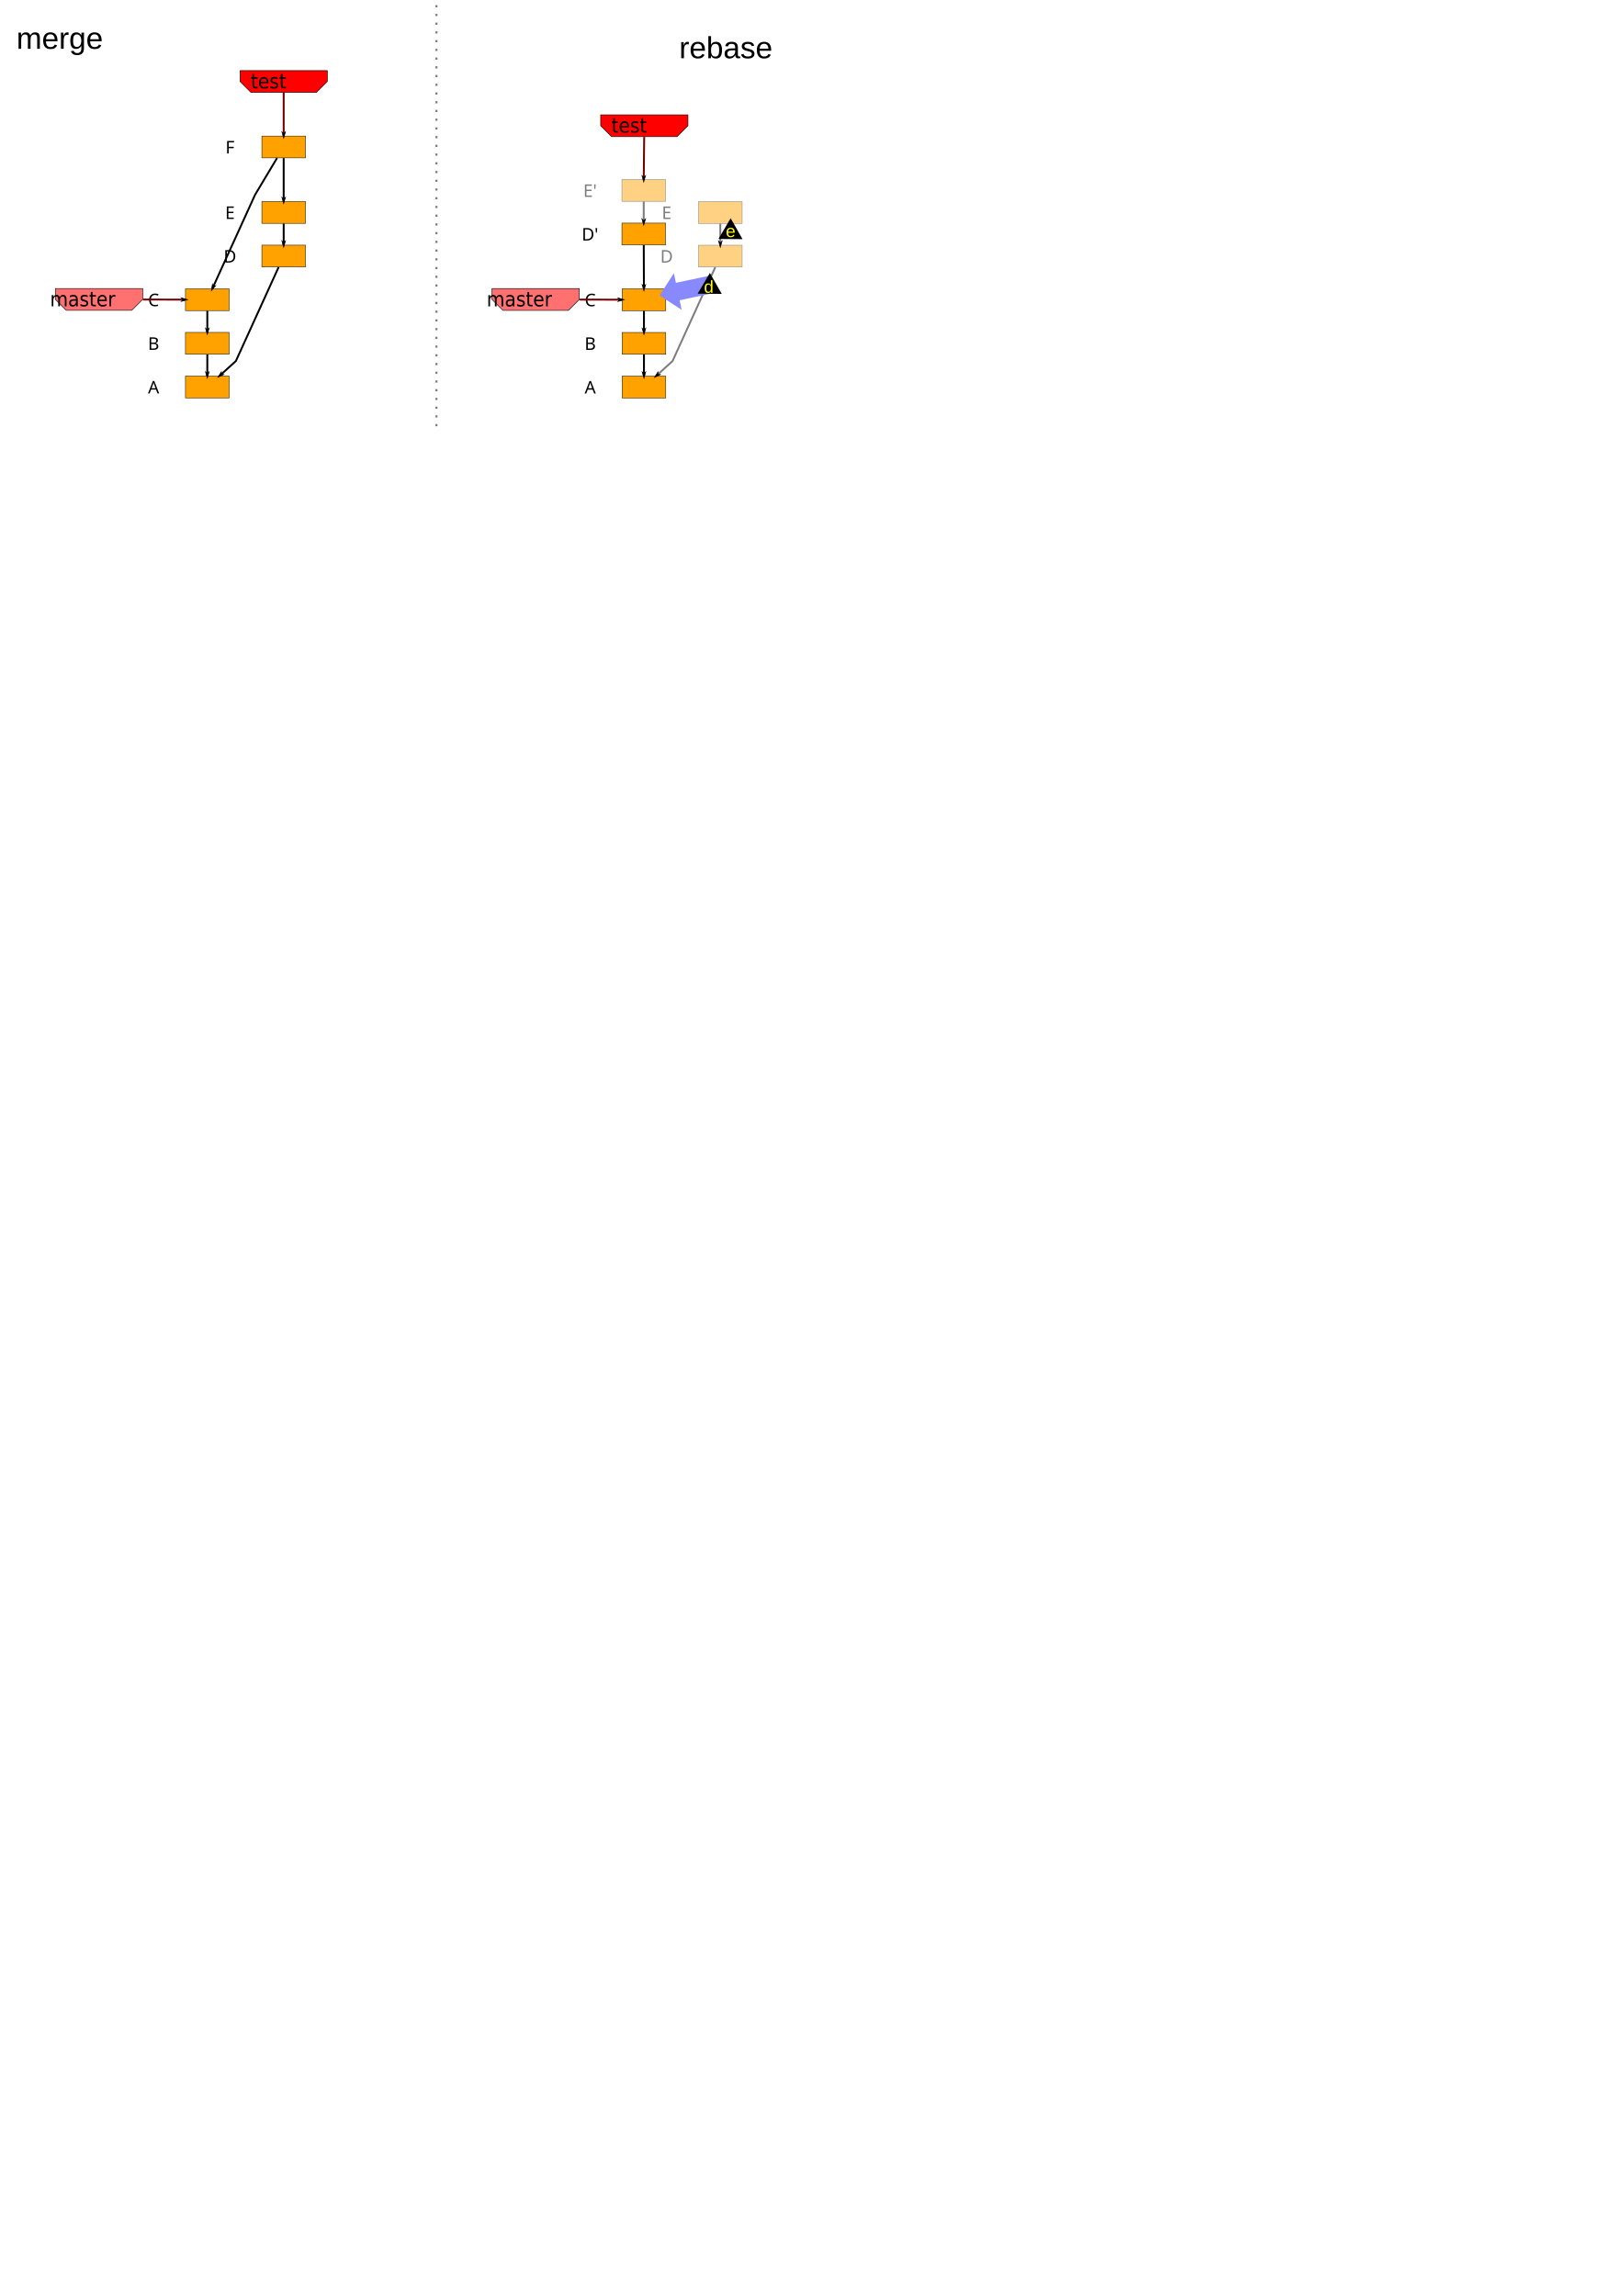
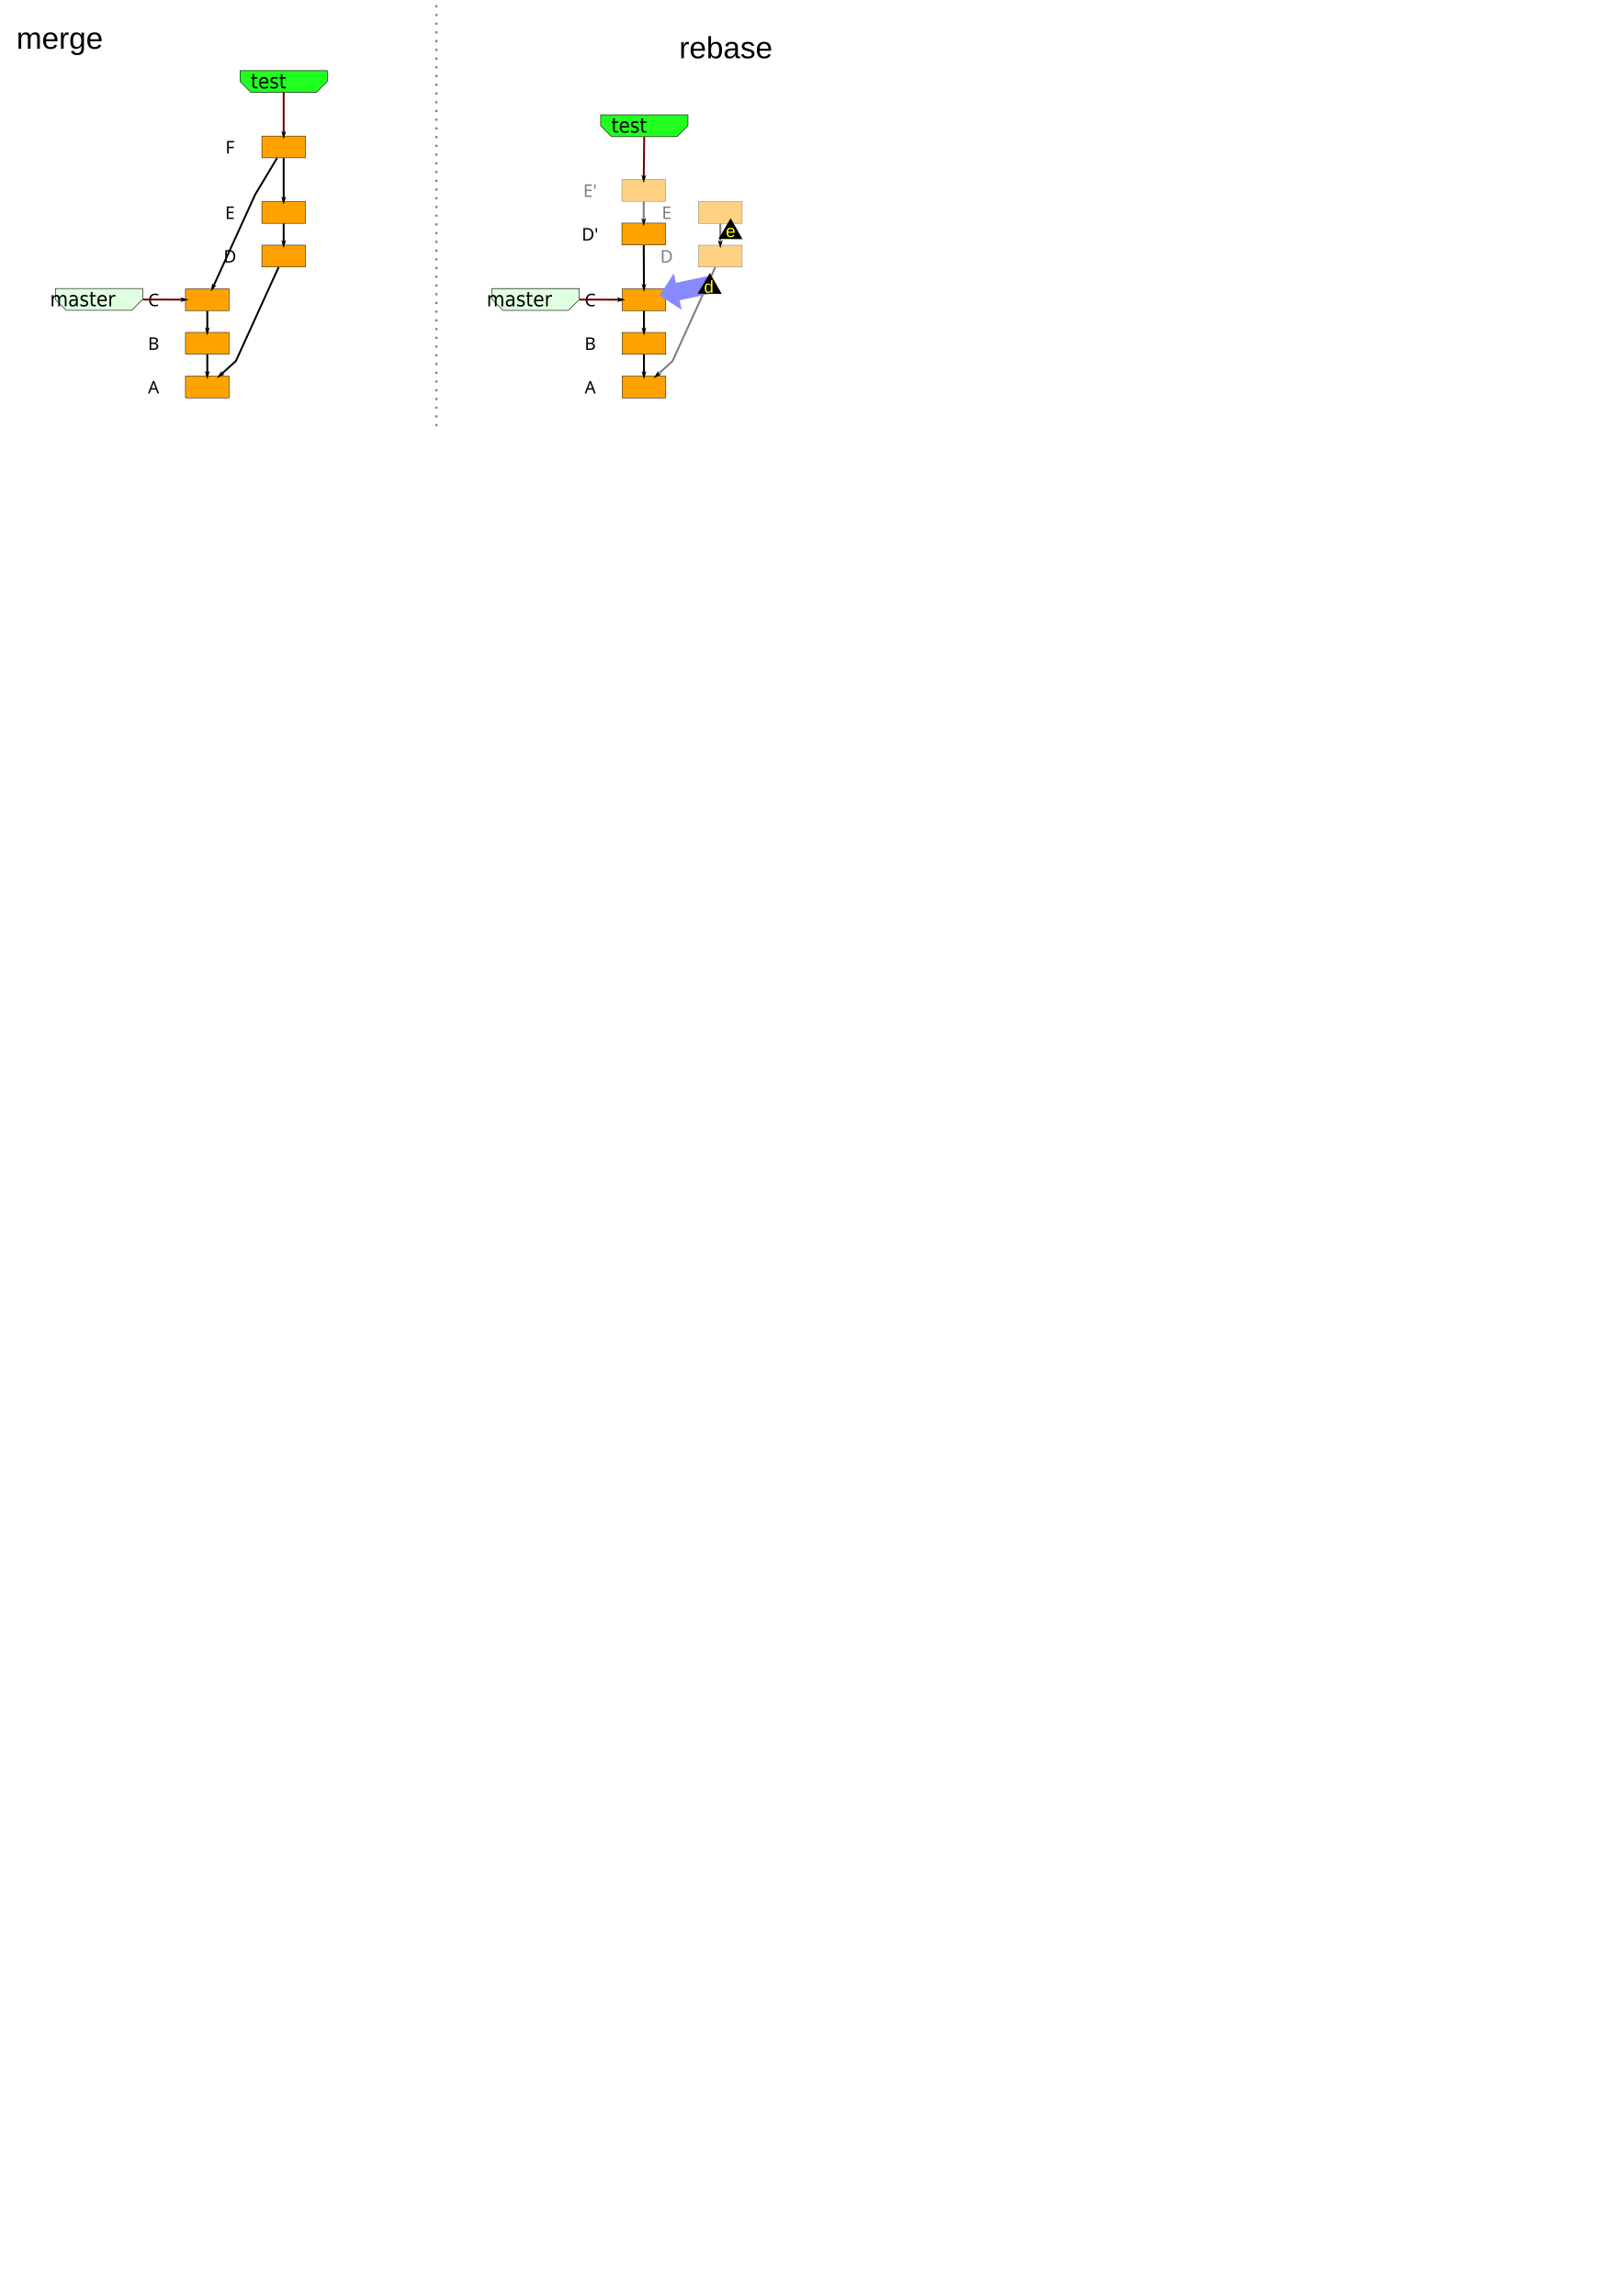
<svg xmlns="http://www.w3.org/2000/svg" width="744.094" height="1052.362" id="svg1317">
  <defs id="defs1319">
    <marker orient="auto" refY="0.0" refX="0.0" id="Arrow1Sstart" style="overflow:visible">
      <path id="path4028" d="M 0.0,0.0 L 5.0,-5.0 L -12.5,0.0 L 5.0,5.0 L 0.0,0.0 z " style="fill-rule:evenodd;stroke:#000000;stroke-width:1.0pt;marker-start:none" transform="scale(0.2) translate(6,0)" />
    </marker>
    <marker orient="auto" refY="0.0" refX="0.0" id="Arrow1Mstart" style="overflow:visible">
      <path id="path4034" d="M 0.0,0.0 L 5.0,-5.0 L -12.5,0.0 L 5.0,5.0 L 0.0,0.0 z " style="fill-rule:evenodd;stroke:#000000;stroke-width:1.0pt;marker-start:none" transform="scale(0.4) translate(10,0)" />
    </marker>
    <marker orient="auto" refY="0.0" refX="0.0" id="Arrow1Send" style="overflow:visible;">
      <path id="path4025" d="M 0.0,0.0 L 5.0,-5.0 L -12.5,0.0 L 5.0,5.0 L 0.0,0.0 z " style="fill-rule:evenodd;stroke:#000000;stroke-width:1.0pt;marker-start:none;" transform="scale(0.2) rotate(180) translate(6,0)" />
    </marker>
    <marker orient="auto" refY="0.0" refX="0.0" id="Arrow2Mend" style="overflow:visible;">
      <path id="path4013" style="font-size:12.0;fill-rule:evenodd;stroke-width:0.625;stroke-linejoin:round;" d="M 8.719,4.034 L -2.207,0.016 L 8.719,-4.002 C 6.973,-1.63 6.983,1.616 8.719,4.034 z " transform="scale(0.6) rotate(180) translate(0,0)" />
    </marker>
    <marker orient="auto" refY="0.0" refX="0.0" id="Arrow1Mend" style="overflow:visible;">
      <path id="path4031" d="M 0.0,0.0 L 5.0,-5.0 L -12.5,0.0 L 5.0,5.0 L 0.0,0.0 z " style="fill-rule:evenodd;stroke:#000000;stroke-width:1.0pt;marker-start:none;" transform="scale(0.4) rotate(180) translate(10,0)" />
    </marker>
    <marker orient="auto" refY="0.0" refX="0.0" id="Arrow2Mstart" style="overflow:visible">
      <path id="path4016" style="font-size:12.0;fill-rule:evenodd;stroke-width:0.625;stroke-linejoin:round" d="M 8.719,4.034 L -2.207,0.016 L 8.719,-4.002 C 6.973,-1.63 6.983,1.616 8.719,4.034 z " transform="scale(0.6) translate(0,0)" />
    </marker>
    <marker orient="auto" refY="0.0" refX="0.0" id="Arrow1Lstart" style="overflow:visible">
      <path id="path4040" d="M 0.0,0.0 L 5.0,-5.0 L -12.5,0.0 L 5.0,5.0 L 0.0,0.0 z " style="fill-rule:evenodd;stroke:#000000;stroke-width:1.0pt;marker-start:none" transform="scale(0.8) translate(12.5,0)" />
    </marker>
  </defs>
  <g id="layer1" style="opacity:1">
    <rect style="fill:none;fill-opacity:0;stroke:none;stroke-width:1;stroke-linecap:butt;stroke-linejoin:bevel;stroke-miterlimit:4;stroke-dasharray:none;stroke-dashoffset:0;stroke-opacity:1" id="bg" width="400" height="200" x="0" y="0" rx="1" ry="1" />
    <rect style="fill:black;fill-opacity:0.75;stroke:black;stroke-width:0.5;stroke-linecap:butt;stroke-linejoin:miter;stroke-miterlimit:4;stroke-dasharray:none;stroke-dashoffset:0;stroke-opacity:1" id="rect2855" width="0" height="1" x="217" y="77.362" rx="19.921" ry="1" />
    <g style="opacity:1" id="g2482" transform="translate(59.83769,54.95543)">
      <path id="path2484" d="M 45.162,77.407 L 45.162,87.407 L 25.162,87.407 L 25.162,77.407 L 45.162,77.407 z" style="opacity:1;fill:#ffa200;fill-opacity:1;fill-rule:evenodd;stroke:#000000;stroke-width:0.207;stroke-linecap:butt;stroke-linejoin:miter;stroke-miterlimit:4;stroke-dasharray:none;stroke-opacity:1" />
      <text id="text2486" y="85.389" x="35.022" style="font-size:22px;font-style:normal;font-weight:normal;line-height:125%;fill:#000000;fill-opacity:1;stroke:none;stroke-width:1pt;stroke-linecap:butt;stroke-linejoin:miter;stroke-opacity:1;font-family:Bitstream Vera Sans" xml:space="preserve">
        <tspan id="tspan2488" style="font-size:8px;font-style:normal;font-variant:normal;font-weight:normal;font-stretch:normal;text-align:center;line-height:125%;writing-mode:lr-tb;text-anchor:middle;font-family:Sans;-inkscape-font-specification:Sans" y="85.389" x="35.022">C</tspan>
      </text>
    </g>
    <g style="opacity:1" id="g2490" transform="translate(59.83769,74.95543)">
      <path id="path2492" d="M 45.162,77.407 L 45.162,87.407 L 25.162,87.407 L 25.162,77.407 L 45.162,77.407 z" style="opacity:1;fill:#ffa200;fill-opacity:1;fill-rule:evenodd;stroke:#000000;stroke-width:0.207;stroke-linecap:butt;stroke-linejoin:miter;stroke-miterlimit:4;stroke-dasharray:none;stroke-opacity:1" />
      <text id="text2494" y="85.389" x="35.022" style="font-size:22px;font-style:normal;font-weight:normal;line-height:125%;fill:#000000;fill-opacity:1;stroke:none;stroke-width:1pt;stroke-linecap:butt;stroke-linejoin:miter;stroke-opacity:1;font-family:Bitstream Vera Sans" xml:space="preserve">
        <tspan id="tspan2496" style="font-size:8px;font-style:normal;font-variant:normal;font-weight:normal;font-stretch:normal;text-align:center;line-height:125%;writing-mode:lr-tb;text-anchor:middle;font-family:Sans;-inkscape-font-specification:Sans" y="85.389" x="35.022">B</tspan>
      </text>
    </g>
    <path style="opacity:1;fill:none;fill-opacity:0.75;fill-rule:evenodd;stroke:#000000;stroke-width:0.864;stroke-linecap:butt;stroke-linejoin:miter;marker-start:url(#Arrow1Sstart);marker-end:none;stroke-miterlimit:4;stroke-dasharray:none;stroke-opacity:1;display:inline" d="M 95,152.259 L 95,142.465" id="path3324" />
    <g style="opacity:1" id="g3328" transform="translate(94.83769,14.95543)">
      <path id="path3330" d="M 45.162,77.407 L 45.162,87.407 L 25.162,87.407 L 25.162,77.407 L 45.162,77.407 z" style="opacity:1;fill:#ffa200;fill-opacity:1;fill-rule:evenodd;stroke:#000000;stroke-width:0.207;stroke-linecap:butt;stroke-linejoin:miter;stroke-miterlimit:4;stroke-dasharray:none;stroke-opacity:1" />
      <text id="text3332" y="85.389" x="35.022" style="font-size:22px;font-style:normal;font-weight:normal;line-height:125%;fill:#000000;fill-opacity:1;stroke:none;stroke-width:1pt;stroke-linecap:butt;stroke-linejoin:miter;stroke-opacity:1;font-family:Bitstream Vera Sans" xml:space="preserve">
        <tspan id="tspan3334" style="font-size:8px;font-style:normal;font-variant:normal;font-weight:normal;font-stretch:normal;text-align:center;line-height:125%;writing-mode:lr-tb;text-anchor:middle;font-family:Sans;-inkscape-font-specification:Sans" y="85.389" x="35.022">E</tspan>
      </text>
    </g>
    <g style="opacity:1" id="g3344" transform="translate(94.83769,34.95543)">
      <path id="path3346" d="M 45.162,77.407 L 45.162,87.407 L 25.162,87.407 L 25.162,77.407 L 45.162,77.407 z" style="opacity:1;fill:#ffa200;fill-opacity:1;fill-rule:evenodd;stroke:#000000;stroke-width:0.207;stroke-linecap:butt;stroke-linejoin:miter;stroke-miterlimit:4;stroke-dasharray:none;stroke-opacity:1" />
      <text id="text3348" y="85.389" x="35.022" style="font-size:22px;font-style:normal;font-weight:normal;line-height:125%;fill:#000000;fill-opacity:1;stroke:none;stroke-width:1pt;stroke-linecap:butt;stroke-linejoin:miter;stroke-opacity:1;font-family:Bitstream Vera Sans" xml:space="preserve">
        <tspan id="tspan3350" style="font-size:8px;font-style:normal;font-variant:normal;font-weight:normal;font-stretch:normal;text-align:center;line-height:125%;writing-mode:lr-tb;text-anchor:middle;font-family:Sans;-inkscape-font-specification:Sans" y="85.389" x="35.022">D</tspan>
      </text>
    </g>
    <path style="opacity:1;fill:none;fill-opacity:0.75;fill-rule:evenodd;stroke:#000000;stroke-width:0.864;stroke-linecap:butt;stroke-linejoin:miter;marker-start:url(#Arrow1Sstart);marker-end:none;stroke-miterlimit:4;stroke-dasharray:none;stroke-opacity:1;display:inline" d="M 130,112.259 L 130,102.465" id="path3352" />
    <g style="opacity:1" id="g2453" transform="translate(10.27161,84.84949)">
-       <path id="path2455" d="M 15.103,47.386 L 15.103,52.386 L 20.103,57.386 L 50.103,57.386 L 55.103,52.386 L 55.103,47.386 L 15.103,47.386 z" style="opacity:1;fill:#ff7070;fill-opacity:1;fill-rule:evenodd;stroke:#000000;stroke-width:0.253;stroke-linecap:butt;stroke-linejoin:miter;stroke-miterlimit:4;stroke-dasharray:none;stroke-opacity:1" />
+       <path id="path2455" d="M 15.103,47.386 L 15.103,52.386 L 20.103,57.386 L 50.103,57.386 L 55.103,52.386 L 55.103,47.386 L 15.103,47.386 z" style="opacity:1;fill:#e0ffe0;fill-opacity:1;fill-rule:evenodd;stroke:#000000;stroke-width:0.253;stroke-linecap:butt;stroke-linejoin:miter;stroke-miterlimit:4;stroke-dasharray:none;stroke-opacity:1" />
      <text id="text2457" y="52.863" x="36.48" style="font-size:6.695px;font-style:normal;font-weight:normal;text-align:center;line-height:125%;text-anchor:middle;opacity:1;fill:#000000;fill-opacity:1;stroke:none;stroke-width:1pt;stroke-linecap:butt;stroke-linejoin:miter;stroke-opacity:1;font-family:Bitstream Vera Sans" xml:space="preserve" transform="scale(0.9517883,1.050654)">
        <tspan style="font-size:8.927px;font-style:normal;font-variant:normal;font-weight:normal;font-stretch:normal;text-align:center;line-height:125%;writing-mode:lr-tb;text-anchor:middle;font-family:Bitstream Vera Sans" y="52.863" x="36.48" id="tspan2459">master</tspan>
      </text>
    </g>
    <g style="opacity:1" id="g2461" transform="translate(94.89674,-15.02399)">
-       <path id="path2463" d="M 15.103,47.386 L 15.103,52.386 L 20.103,57.386 L 50.103,57.386 L 55.103,52.386 L 55.103,47.386 L 15.103,47.386 z" style="opacity:1;fill:#ff0000;fill-opacity:1;fill-rule:evenodd;stroke:#000000;stroke-width:0.253;stroke-linecap:butt;stroke-linejoin:miter;stroke-miterlimit:4;stroke-dasharray:none;stroke-opacity:1" />
+       <path id="path2463" d="M 15.103,47.386 L 15.103,52.386 L 20.103,57.386 L 50.103,57.386 L 55.103,52.386 L 55.103,47.386 L 15.103,47.386 z" style="opacity:1;fill:#20ff20;fill-opacity:1;fill-rule:evenodd;stroke:#000000;stroke-width:0.253;stroke-linecap:butt;stroke-linejoin:miter;stroke-miterlimit:4;stroke-dasharray:none;stroke-opacity:1" />
      <text id="text2465" y="52.863" x="37.043" style="font-size:6.695px;font-style:normal;font-weight:normal;text-align:center;line-height:125%;text-anchor:middle;opacity:1;fill:#000000;fill-opacity:1;stroke:none;stroke-width:1pt;stroke-linecap:butt;stroke-linejoin:miter;stroke-opacity:1;font-family:Bitstream Vera Sans" xml:space="preserve" transform="scale(0.9517883,1.050654)">
        <tspan style="font-size:8.927px;font-style:normal;font-variant:normal;font-weight:normal;font-stretch:normal;text-align:center;line-height:125%;writing-mode:lr-tb;text-anchor:middle;font-family:Bitstream Vera Sans" y="52.863" x="37.043" id="tspan2467">test</tspan>
      </text>
    </g>
    <path style="opacity:1;fill:none;fill-opacity:0.75;fill-rule:evenodd;stroke:#710000;stroke-width:0.864;stroke-linecap:butt;stroke-linejoin:miter;marker-start:url(#Arrow1Sstart);marker-end:none;stroke-miterlimit:4;stroke-dasharray:none;stroke-opacity:1;display:inline" d="M 84.897,137.336 L 65.501,137.287" id="path2469" />
    <g style="opacity:1" id="g3336" transform="translate(59.83769,94.95543)">
      <path id="path3338" d="M 45.162,77.407 L 45.162,87.407 L 25.162,87.407 L 25.162,77.407 L 45.162,77.407 z" style="opacity:1;fill:#ffa200;fill-opacity:1;fill-rule:evenodd;stroke:#000000;stroke-width:0.207;stroke-linecap:butt;stroke-linejoin:miter;stroke-miterlimit:4;stroke-dasharray:none;stroke-opacity:1" />
      <text id="text3340" y="85.389" x="35.022" style="font-size:22px;font-style:normal;font-weight:normal;line-height:125%;fill:#000000;fill-opacity:1;stroke:none;stroke-width:1pt;stroke-linecap:butt;stroke-linejoin:miter;stroke-opacity:1;font-family:Bitstream Vera Sans" xml:space="preserve">
        <tspan id="tspan3342" style="font-size:8px;font-style:normal;font-variant:normal;font-weight:normal;font-stretch:normal;text-align:center;line-height:125%;writing-mode:lr-tb;text-anchor:middle;font-family:Sans;-inkscape-font-specification:Sans" y="85.389" x="35.022">A</tspan>
      </text>
    </g>
    <path style="opacity:1;fill:none;fill-opacity:0.75;fill-rule:evenodd;stroke:#000000;stroke-width:0.864;stroke-linecap:butt;stroke-linejoin:miter;marker-start:url(#Arrow1Sstart);marker-end:none;stroke-miterlimit:4;stroke-dasharray:none;stroke-opacity:1;display:inline" d="M 100.621,172.259 L 108.103,165.465 L 127.677,122.465" id="path3354" />
    <path style="opacity:1;fill:none;fill-opacity:0.75;fill-rule:evenodd;stroke:#000000;stroke-width:0.864;stroke-linecap:butt;stroke-linejoin:miter;marker-start:url(#Arrow1Sstart);marker-end:none;stroke-miterlimit:4;stroke-dasharray:none;stroke-opacity:1;display:inline" d="M 95,172.259 L 95,162.465" id="path3326" />
    <path style="fill:none;fill-opacity:0.75;fill-rule:evenodd;stroke:#808080;stroke-width:1;stroke-linecap:butt;stroke-linejoin:miter;stroke-miterlimit:4;stroke-dasharray:1, 3;stroke-dashoffset:0;stroke-opacity:1" d="M 200,2.362 L 200,197.362" id="path2461" />
    <text xml:space="preserve" style="font-size:22px;font-style:normal;font-weight:normal;text-align:start;line-height:100%;writing-mode:lr-tb;text-anchor:start;fill:#000000;fill-opacity:1;stroke:none;stroke-width:1pt;stroke-linecap:butt;stroke-linejoin:miter;stroke-opacity:1;font-family:Bitstream Vera Sans" x="7.525" y="22.362" id="text3275">
      <tspan id="tspan3277" x="7.525" y="22.362" style="-inkscape-font-specification:Arial;font-family:Arial;font-weight:normal;font-style:normal;font-stretch:normal;font-variant:normal;font-size:14px;text-anchor:start;text-align:start;writing-mode:lr;line-height:100%">merge</tspan>
    </text>
    <text xml:space="preserve" style="font-size:22px;font-style:normal;font-weight:normal;text-align:start;line-height:100%;writing-mode:lr-tb;text-anchor:start;opacity:1;fill:#000000;fill-opacity:1;stroke:none;stroke-width:1pt;stroke-linecap:butt;stroke-linejoin:miter;stroke-opacity:1;font-family:Bitstream Vera Sans" x="389" y="26.691" id="text3279">
      <tspan id="tspan3281" x="389" y="26.691" style="font-size:14px;font-style:normal;font-variant:normal;font-weight:normal;font-stretch:normal;text-align:end;line-height:100%;writing-mode:lr-tb;text-anchor:end;font-family:Arial;-inkscape-font-specification:Arial">rebase</tspan>
    </text>
    <g style="opacity:1" id="g3283" transform="translate(259.9409,54.98119)">
      <path id="path3285" d="M 45.162,77.407 L 45.162,87.407 L 25.162,87.407 L 25.162,77.407 L 45.162,77.407 z" style="opacity:1;fill:#ffa200;fill-opacity:1;fill-rule:evenodd;stroke:#000000;stroke-width:0.207;stroke-linecap:butt;stroke-linejoin:miter;stroke-miterlimit:4;stroke-dasharray:none;stroke-opacity:1" />
      <text id="text3287" y="85.389" x="35.022" style="font-size:22px;font-style:normal;font-weight:normal;line-height:125%;fill:#000000;fill-opacity:1;stroke:none;stroke-width:1pt;stroke-linecap:butt;stroke-linejoin:miter;stroke-opacity:1;font-family:Bitstream Vera Sans" xml:space="preserve">
        <tspan id="tspan3289" style="font-size:8px;font-style:normal;font-variant:normal;font-weight:normal;font-stretch:normal;text-align:center;line-height:125%;writing-mode:lr-tb;text-anchor:middle;font-family:Sans;-inkscape-font-specification:Sans" y="85.389" x="35.022">C</tspan>
      </text>
    </g>
    <g style="opacity:1" id="g3291" transform="translate(259.9409,74.98119)">
      <path id="path3293" d="M 45.162,77.407 L 45.162,87.407 L 25.162,87.407 L 25.162,77.407 L 45.162,77.407 z" style="opacity:1;fill:#ffa200;fill-opacity:1;fill-rule:evenodd;stroke:#000000;stroke-width:0.207;stroke-linecap:butt;stroke-linejoin:miter;stroke-miterlimit:4;stroke-dasharray:none;stroke-opacity:1" />
      <text id="text3295" y="85.389" x="35.022" style="font-size:22px;font-style:normal;font-weight:normal;line-height:125%;fill:#000000;fill-opacity:1;stroke:none;stroke-width:1pt;stroke-linecap:butt;stroke-linejoin:miter;stroke-opacity:1;font-family:Bitstream Vera Sans" xml:space="preserve">
        <tspan id="tspan3297" style="font-size:8px;font-style:normal;font-variant:normal;font-weight:normal;font-stretch:normal;text-align:center;line-height:125%;writing-mode:lr-tb;text-anchor:middle;font-family:Sans;-inkscape-font-specification:Sans" y="85.389" x="35.022">B</tspan>
      </text>
    </g>
    <path style="opacity:1;fill:none;fill-opacity:0.75;fill-rule:evenodd;stroke:#000000;stroke-width:0.864;stroke-linecap:butt;stroke-linejoin:miter;marker-start:url(#Arrow1Sstart);marker-end:none;stroke-miterlimit:4;stroke-dasharray:none;stroke-opacity:1;display:inline" d="M 295.103,152.285 L 295.103,142.491" id="path3299" />
    <g style="opacity:1" id="g3301" transform="translate(294.941,14.98119)">
      <path id="path3303" d="M 45.162,77.407 L 45.162,87.407 L 25.162,87.407 L 25.162,77.407 L 45.162,77.407 z" style="opacity:1;fill:#ffd283;fill-opacity:1;fill-rule:evenodd;stroke:#7d7d7d;stroke-width:0.207;stroke-linecap:butt;stroke-linejoin:miter;stroke-miterlimit:4;stroke-dasharray:none;stroke-opacity:1" />
      <text id="text3305" y="85.389" x="35.022" style="font-size:22px;font-style:normal;font-weight:normal;line-height:125%;fill:#7d7d7d;fill-opacity:1;stroke:none;stroke-width:1pt;stroke-linecap:butt;stroke-linejoin:miter;stroke-opacity:1;font-family:Bitstream Vera Sans" xml:space="preserve">
        <tspan id="tspan3307" style="font-size:8px;font-style:normal;font-variant:normal;font-weight:normal;font-stretch:normal;text-align:center;line-height:125%;writing-mode:lr-tb;text-anchor:middle;font-family:Sans;-inkscape-font-specification:Sans;fill:#7d7d7d;fill-opacity:1" y="85.389" x="35.022">E</tspan>
      </text>
    </g>
    <g style="opacity:1" id="g3309" transform="translate(294.941,34.98119)">
      <path id="path3311" d="M 45.162,77.407 L 45.162,87.407 L 25.162,87.407 L 25.162,77.407 L 45.162,77.407 z" style="opacity:1;fill:#ffd283;fill-opacity:1;fill-rule:evenodd;stroke:#7d7d7d;stroke-width:0.207;stroke-linecap:butt;stroke-linejoin:miter;stroke-miterlimit:4;stroke-dasharray:none;stroke-opacity:1" />
      <text id="text3313" y="85.389" x="35.022" style="font-size:22px;font-style:normal;font-weight:normal;line-height:125%;fill:#7d7d7d;fill-opacity:1;stroke:none;stroke-width:1pt;stroke-linecap:butt;stroke-linejoin:miter;stroke-opacity:1;font-family:Bitstream Vera Sans" xml:space="preserve">
        <tspan id="tspan3315" style="font-size:8px;font-style:normal;font-variant:normal;font-weight:normal;font-stretch:normal;text-align:center;line-height:125%;writing-mode:lr-tb;text-anchor:middle;font-family:Sans;-inkscape-font-specification:Sans;fill:#7d7d7d;fill-opacity:1" y="85.389" x="35.022">D</tspan>
      </text>
    </g>
    <path style="opacity:1;fill:none;fill-opacity:0.75;fill-rule:evenodd;stroke:#7d7d7d;stroke-width:0.864;stroke-linecap:butt;stroke-linejoin:miter;marker-start:url(#Arrow1Sstart);marker-end:none;stroke-miterlimit:4;stroke-dasharray:none;stroke-opacity:1;display:inline" d="M 330.103,112.285 L 330.103,102.491" id="path3317" />
    <g style="opacity:1" id="g3319" transform="translate(210.3749,84.87525)">
-       <path id="path3321" d="M 15.103,47.386 L 15.103,52.386 L 20.103,57.386 L 50.103,57.386 L 55.103,52.386 L 55.103,47.386 L 15.103,47.386 z" style="opacity:1;fill:#ff7070;fill-opacity:1;fill-rule:evenodd;stroke:#000000;stroke-width:0.253;stroke-linecap:butt;stroke-linejoin:miter;stroke-miterlimit:4;stroke-dasharray:none;stroke-opacity:1" />
+       <path id="path3321" d="M 15.103,47.386 L 15.103,52.386 L 20.103,57.386 L 50.103,57.386 L 55.103,52.386 L 55.103,47.386 L 15.103,47.386 z" style="opacity:1;fill:#e0ffe0;fill-opacity:1;fill-rule:evenodd;stroke:#000000;stroke-width:0.253;stroke-linecap:butt;stroke-linejoin:miter;stroke-miterlimit:4;stroke-dasharray:none;stroke-opacity:1" />
      <text id="text3323" y="52.863" x="36.48" style="font-size:6.695px;font-style:normal;font-weight:normal;text-align:center;line-height:125%;text-anchor:middle;opacity:1;fill:#000000;fill-opacity:1;stroke:none;stroke-width:1pt;stroke-linecap:butt;stroke-linejoin:miter;stroke-opacity:1;font-family:Bitstream Vera Sans" xml:space="preserve" transform="scale(0.9517883,1.050654)">
        <tspan style="font-size:8.927px;font-style:normal;font-variant:normal;font-weight:normal;font-stretch:normal;text-align:center;line-height:125%;writing-mode:lr-tb;text-anchor:middle;font-family:Bitstream Vera Sans" y="52.863" x="36.48" id="tspan3325">master</tspan>
      </text>
    </g>
    <g style="opacity:1" id="g3327" transform="translate(260.1669,5.25605)">
-       <path id="path3329" d="M 15.103,47.386 L 15.103,52.386 L 20.103,57.386 L 50.103,57.386 L 55.103,52.386 L 55.103,47.386 L 15.103,47.386 z" style="opacity:1;fill:#ff0000;fill-opacity:1;fill-rule:evenodd;stroke:#000000;stroke-width:0.253;stroke-linecap:butt;stroke-linejoin:miter;stroke-miterlimit:4;stroke-dasharray:none;stroke-opacity:1" />
+       <path id="path3329" d="M 15.103,47.386 L 15.103,52.386 L 20.103,57.386 L 50.103,57.386 L 55.103,52.386 L 55.103,47.386 L 15.103,47.386 z" style="opacity:1;fill:#20ff20;fill-opacity:1;fill-rule:evenodd;stroke:#000000;stroke-width:0.253;stroke-linecap:butt;stroke-linejoin:miter;stroke-miterlimit:4;stroke-dasharray:none;stroke-opacity:1" />
      <text id="text3331" y="52.863" x="37.043" style="font-size:6.695px;font-style:normal;font-weight:normal;text-align:center;line-height:125%;text-anchor:middle;opacity:1;fill:#000000;fill-opacity:1;stroke:none;stroke-width:1pt;stroke-linecap:butt;stroke-linejoin:miter;stroke-opacity:1;font-family:Bitstream Vera Sans" xml:space="preserve" transform="scale(0.9517883,1.050654)">
        <tspan style="font-size:8.927px;font-style:normal;font-variant:normal;font-weight:normal;font-stretch:normal;text-align:center;line-height:125%;writing-mode:lr-tb;text-anchor:middle;font-family:Bitstream Vera Sans" y="52.863" x="37.043" id="tspan3333">test</tspan>
      </text>
    </g>
    <path style="opacity:1;fill:none;fill-opacity:0.75;fill-rule:evenodd;stroke:#710000;stroke-width:0.864;stroke-linecap:butt;stroke-linejoin:miter;marker-start:url(#Arrow1Sstart);marker-end:none;stroke-miterlimit:4;stroke-dasharray:none;stroke-opacity:1;display:inline" d="M 285,137.362 L 265.605,137.313" id="path3335" />
    <g style="opacity:1" id="g3339" transform="translate(259.941,94.98119)">
      <path id="path3341" d="M 45.162,77.407 L 45.162,87.407 L 25.162,87.407 L 25.162,77.407 L 45.162,77.407 z" style="opacity:1;fill:#ffa200;fill-opacity:1;fill-rule:evenodd;stroke:#000000;stroke-width:0.207;stroke-linecap:butt;stroke-linejoin:miter;stroke-miterlimit:4;stroke-dasharray:none;stroke-opacity:1" />
      <text id="text3343" y="85.389" x="35.022" style="font-size:22px;font-style:normal;font-weight:normal;line-height:125%;fill:#000000;fill-opacity:1;stroke:none;stroke-width:1pt;stroke-linecap:butt;stroke-linejoin:miter;stroke-opacity:1;font-family:Bitstream Vera Sans" xml:space="preserve">
        <tspan id="tspan3345" style="font-size:8px;font-style:normal;font-variant:normal;font-weight:normal;font-stretch:normal;text-align:center;line-height:125%;writing-mode:lr-tb;text-anchor:middle;font-family:Sans;-inkscape-font-specification:Sans" y="85.389" x="35.022">A</tspan>
      </text>
    </g>
    <path style="opacity:1;fill:none;fill-opacity:0.75;fill-rule:evenodd;stroke:#7d7d7d;stroke-width:0.864;stroke-linecap:butt;stroke-linejoin:miter;marker-start:url(#Arrow1Sstart);marker-end:none;stroke-miterlimit:4;stroke-dasharray:none;stroke-opacity:1;display:inline" d="M 300.724,172.285 L 308.207,165.491 L 327.78,122.491" id="path3347" />
    <path style="opacity:1;fill:none;fill-opacity:0.75;fill-rule:evenodd;stroke:#000000;stroke-width:0.864;stroke-linecap:butt;stroke-linejoin:miter;marker-start:url(#Arrow1Sstart);marker-end:none;stroke-miterlimit:4;stroke-dasharray:none;stroke-opacity:1;display:inline" d="M 295.103,172.285 L 295.103,162.491" id="path3349" />
    <g style="opacity:1" id="g3302" transform="translate(94.83769,-15.04457)">
      <path id="path3304" d="M 45.162,77.407 L 45.162,87.407 L 25.162,87.407 L 25.162,77.407 L 45.162,77.407 z" style="opacity:1;fill:#ffa200;fill-opacity:1;fill-rule:evenodd;stroke:#000000;stroke-width:0.207;stroke-linecap:butt;stroke-linejoin:miter;stroke-miterlimit:4;stroke-dasharray:none;stroke-opacity:1" />
      <text id="text3306" y="85.389" x="35.022" style="font-size:22px;font-style:normal;font-weight:normal;line-height:125%;fill:#000000;fill-opacity:1;stroke:none;stroke-width:1pt;stroke-linecap:butt;stroke-linejoin:miter;stroke-opacity:1;font-family:Bitstream Vera Sans" xml:space="preserve">
        <tspan id="tspan3308" style="font-size:8px;font-style:normal;font-variant:normal;font-weight:normal;font-stretch:normal;text-align:center;line-height:125%;writing-mode:lr-tb;text-anchor:middle;font-family:Sans;-inkscape-font-specification:Sans" y="85.389" x="35.022">F</tspan>
      </text>
    </g>
    <path style="opacity:1;fill:none;fill-opacity:0.75;fill-rule:evenodd;stroke:#710000;stroke-width:0.864;stroke-linecap:butt;stroke-linejoin:miter;marker-start:url(#Arrow1Sstart);marker-end:none;stroke-miterlimit:4;stroke-dasharray:none;stroke-opacity:1;display:inline" d="M 130,62.259 L 130,42.489" id="path2471" />
    <path style="opacity:1;fill:none;fill-opacity:0.75;fill-rule:evenodd;stroke:#000000;stroke-width:0.864;stroke-linecap:butt;stroke-linejoin:miter;marker-start:url(#Arrow1Sstart);marker-end:none;stroke-miterlimit:4;stroke-dasharray:none;stroke-opacity:1;display:inline" d="M 97.323,132.259 L 116.897,89.259 L 126.946,72.466" id="path3344" />
    <path style="opacity:1;fill:none;fill-opacity:0.75;fill-rule:evenodd;stroke:#000000;stroke-width:0.864;stroke-linecap:butt;stroke-linejoin:miter;marker-start:url(#Arrow1Sstart);marker-end:none;stroke-miterlimit:4;stroke-dasharray:none;stroke-opacity:1;display:inline" d="M 130,92.259 L 130,72.466" id="path3348" />
    <g style="opacity:1" id="g3370" transform="translate(259.8377,4.852162)">
      <path id="path3372" d="M 45.162,77.407 L 45.162,87.407 L 25.162,87.407 L 25.162,77.407 L 45.162,77.407 z" style="opacity:1;fill:#ffd283;fill-opacity:1;fill-rule:evenodd;stroke:#7d7d7d;stroke-width:0.207;stroke-linecap:butt;stroke-linejoin:miter;stroke-miterlimit:4;stroke-dasharray:none;stroke-opacity:1" />
      <text id="text3374" y="85.389" x="35.022" style="font-size:22px;font-style:normal;font-weight:normal;line-height:125%;fill:#000000;fill-opacity:1;stroke:none;stroke-width:1pt;stroke-linecap:butt;stroke-linejoin:miter;stroke-opacity:1;font-family:Bitstream Vera Sans" xml:space="preserve">
        <tspan id="tspan3376" style="font-size:8px;font-style:normal;font-variant:normal;font-weight:normal;font-stretch:normal;text-align:center;line-height:125%;writing-mode:lr-tb;text-anchor:middle;font-family:Sans;-inkscape-font-specification:Sans;fill:#7d7d7d;fill-opacity:1" y="85.389" x="35.022">E'</tspan>
      </text>
    </g>
    <g style="opacity:1" id="g3378" transform="translate(259.8377,24.85217)">
      <path id="path3380" d="M 45.162,77.407 L 45.162,87.407 L 25.162,87.407 L 25.162,77.407 L 45.162,77.407 z" style="opacity:1;fill:#ffa200;fill-opacity:1;fill-rule:evenodd;stroke:#000000;stroke-width:0.207;stroke-linecap:butt;stroke-linejoin:miter;stroke-miterlimit:4;stroke-dasharray:none;stroke-opacity:1" />
      <text id="text3382" y="85.389" x="35.022" style="font-size:22px;font-style:normal;font-weight:normal;line-height:125%;fill:#000000;fill-opacity:1;stroke:none;stroke-width:1pt;stroke-linecap:butt;stroke-linejoin:miter;stroke-opacity:1;font-family:Bitstream Vera Sans" xml:space="preserve">
        <tspan id="tspan3384" style="font-size:8px;font-style:normal;font-variant:normal;font-weight:normal;font-stretch:normal;text-align:center;line-height:125%;writing-mode:lr-tb;text-anchor:middle;font-family:Sans;-inkscape-font-specification:Sans;fill:#000000;fill-opacity:1" y="85.389" x="35.022">D'</tspan>
      </text>
    </g>
    <path style="opacity:1;fill:none;fill-opacity:0.75;fill-rule:evenodd;stroke:#7d7d7d;stroke-width:0.864;stroke-linecap:butt;stroke-linejoin:miter;marker-start:url(#Arrow1Sstart);marker-end:none;stroke-miterlimit:4;stroke-dasharray:none;stroke-opacity:1;display:inline" d="M 295,102.156 L 295,92.362" id="path3386" />
    <path style="opacity:1;fill:none;fill-opacity:0.75;fill-rule:evenodd;stroke:#710000;stroke-width:0.864;stroke-linecap:butt;stroke-linejoin:miter;marker-start:url(#Arrow1Sstart);marker-end:none;stroke-miterlimit:4;stroke-dasharray:none;stroke-opacity:1;display:inline" d="M 295,82.362 L 295.214,62.769" id="path3337" />
    <path style="opacity:1;fill:none;fill-opacity:0.75;fill-rule:evenodd;stroke:#000000;stroke-width:0.864;stroke-linecap:butt;stroke-linejoin:miter;marker-start:url(#Arrow1Sstart);marker-end:none;stroke-miterlimit:4;stroke-dasharray:none;stroke-opacity:1;display:inline" d="M 295.086,132.285 L 295.017,112.362" id="path3388" />
    <g id="g6095" transform="translate(-15.62641,-2.474874)">
      <path transform="translate(20.41165,-33.5)" d="M 330.044,136.862 L 334.741,145.15 L 325.215,145.074 L 330.044,136.862 z" id="path5310" style="opacity:1;fill:#000000;fill-opacity:1;fill-rule:nonzero;stroke:#000000;stroke-width:0.864;stroke-linecap:butt;stroke-linejoin:miter;stroke-miterlimit:4;stroke-dasharray:none;stroke-dashoffset:0;stroke-opacity:1" />
      <text id="text6091" y="111.149" x="348.229" style="font-size:8px;font-style:normal;font-variant:normal;font-weight:normal;font-stretch:normal;text-align:start;line-height:100%;writing-mode:lr-tb;text-anchor:start;fill:#fffb00;fill-opacity:1;stroke:none;stroke-width:1pt;stroke-linecap:butt;stroke-linejoin:miter;stroke-opacity:1;font-family:Arial;-inkscape-font-specification:Arial" xml:space="preserve">
        <tspan style="font-size:8px;font-style:normal;font-variant:normal;font-weight:normal;font-stretch:normal;text-align:start;line-height:100%;writing-mode:lr-tb;text-anchor:start;font-family:Arial;-inkscape-font-specification:Arial" y="111.149" x="348.229" id="tspan6093">e</tspan>
      </text>
    </g>
    <path style="opacity:1;fill:#8888ff;fill-opacity:1;fill-rule:evenodd;stroke:#8888ff;stroke-width:1.884;stroke-linecap:butt;stroke-linejoin:miter;stroke-miterlimit:4;stroke-dasharray:none;stroke-opacity:1" d="M 326.305,133.506 L 325,127.362 L 309.025,130.754 L 308.373,127.682 L 303.533,135.131 L 310.982,139.971 L 310.329,136.898 L 326.305,133.506 z" id="path3313" />
    <g style="opacity:1" id="g6100" transform="translate(-25.15269,22.61183)">
      <path transform="translate(20.41165,-33.5)" d="M 330.044,136.862 L 334.741,145.15 L 325.215,145.074 L 330.044,136.862 z" id="path6102" style="opacity:1;fill:#000000;fill-opacity:1;fill-rule:nonzero;stroke:#000000;stroke-width:0.864;stroke-linecap:butt;stroke-linejoin:miter;stroke-miterlimit:4;stroke-dasharray:none;stroke-dashoffset:0;stroke-opacity:1" />
      <text id="text6104" y="111.591" x="347.742" style="font-size:8px;font-style:normal;font-variant:normal;font-weight:normal;font-stretch:normal;text-align:start;line-height:100%;writing-mode:lr-tb;text-anchor:start;fill:#fffb00;fill-opacity:1;stroke:none;stroke-width:1pt;stroke-linecap:butt;stroke-linejoin:miter;stroke-opacity:1;font-family:Arial;-inkscape-font-specification:Arial" xml:space="preserve">
        <tspan style="font-size:8px;font-style:normal;font-variant:normal;font-weight:normal;font-stretch:normal;text-align:start;line-height:100%;writing-mode:lr-tb;text-anchor:start;font-family:Arial;-inkscape-font-specification:Arial" y="111.591" x="347.742" id="tspan6106">d</tspan>
      </text>
    </g>
  </g>
</svg>
